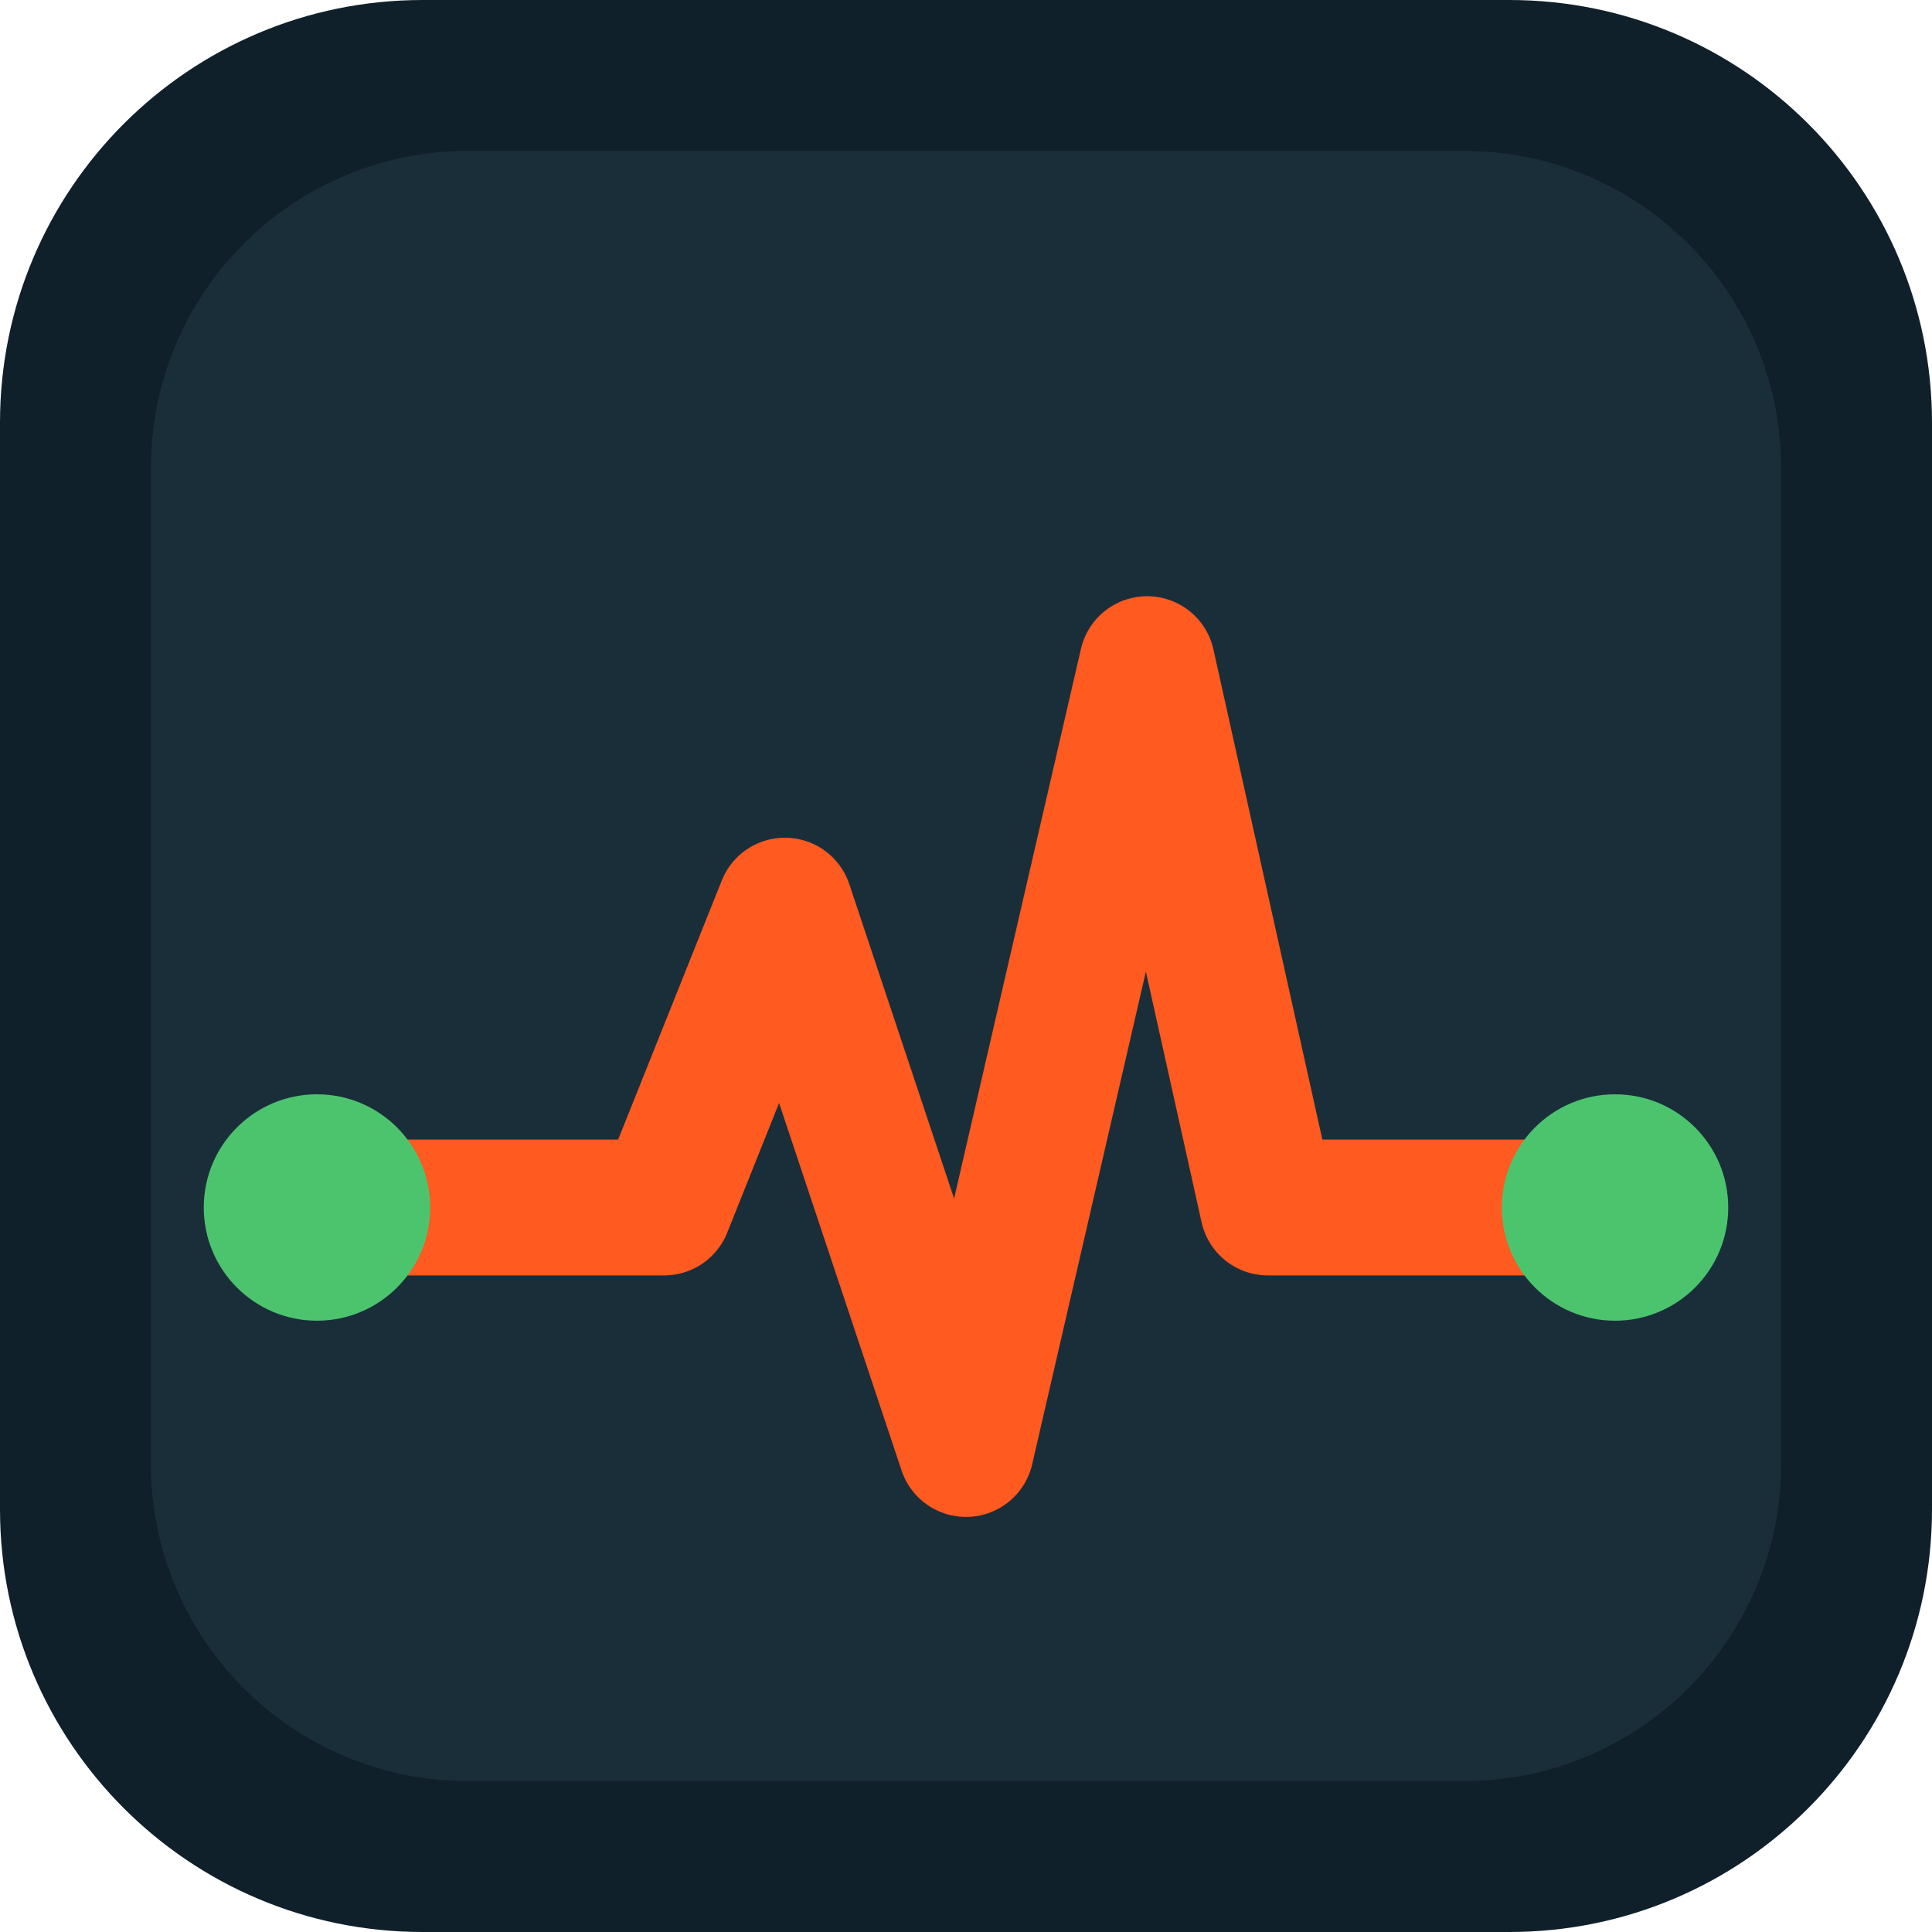
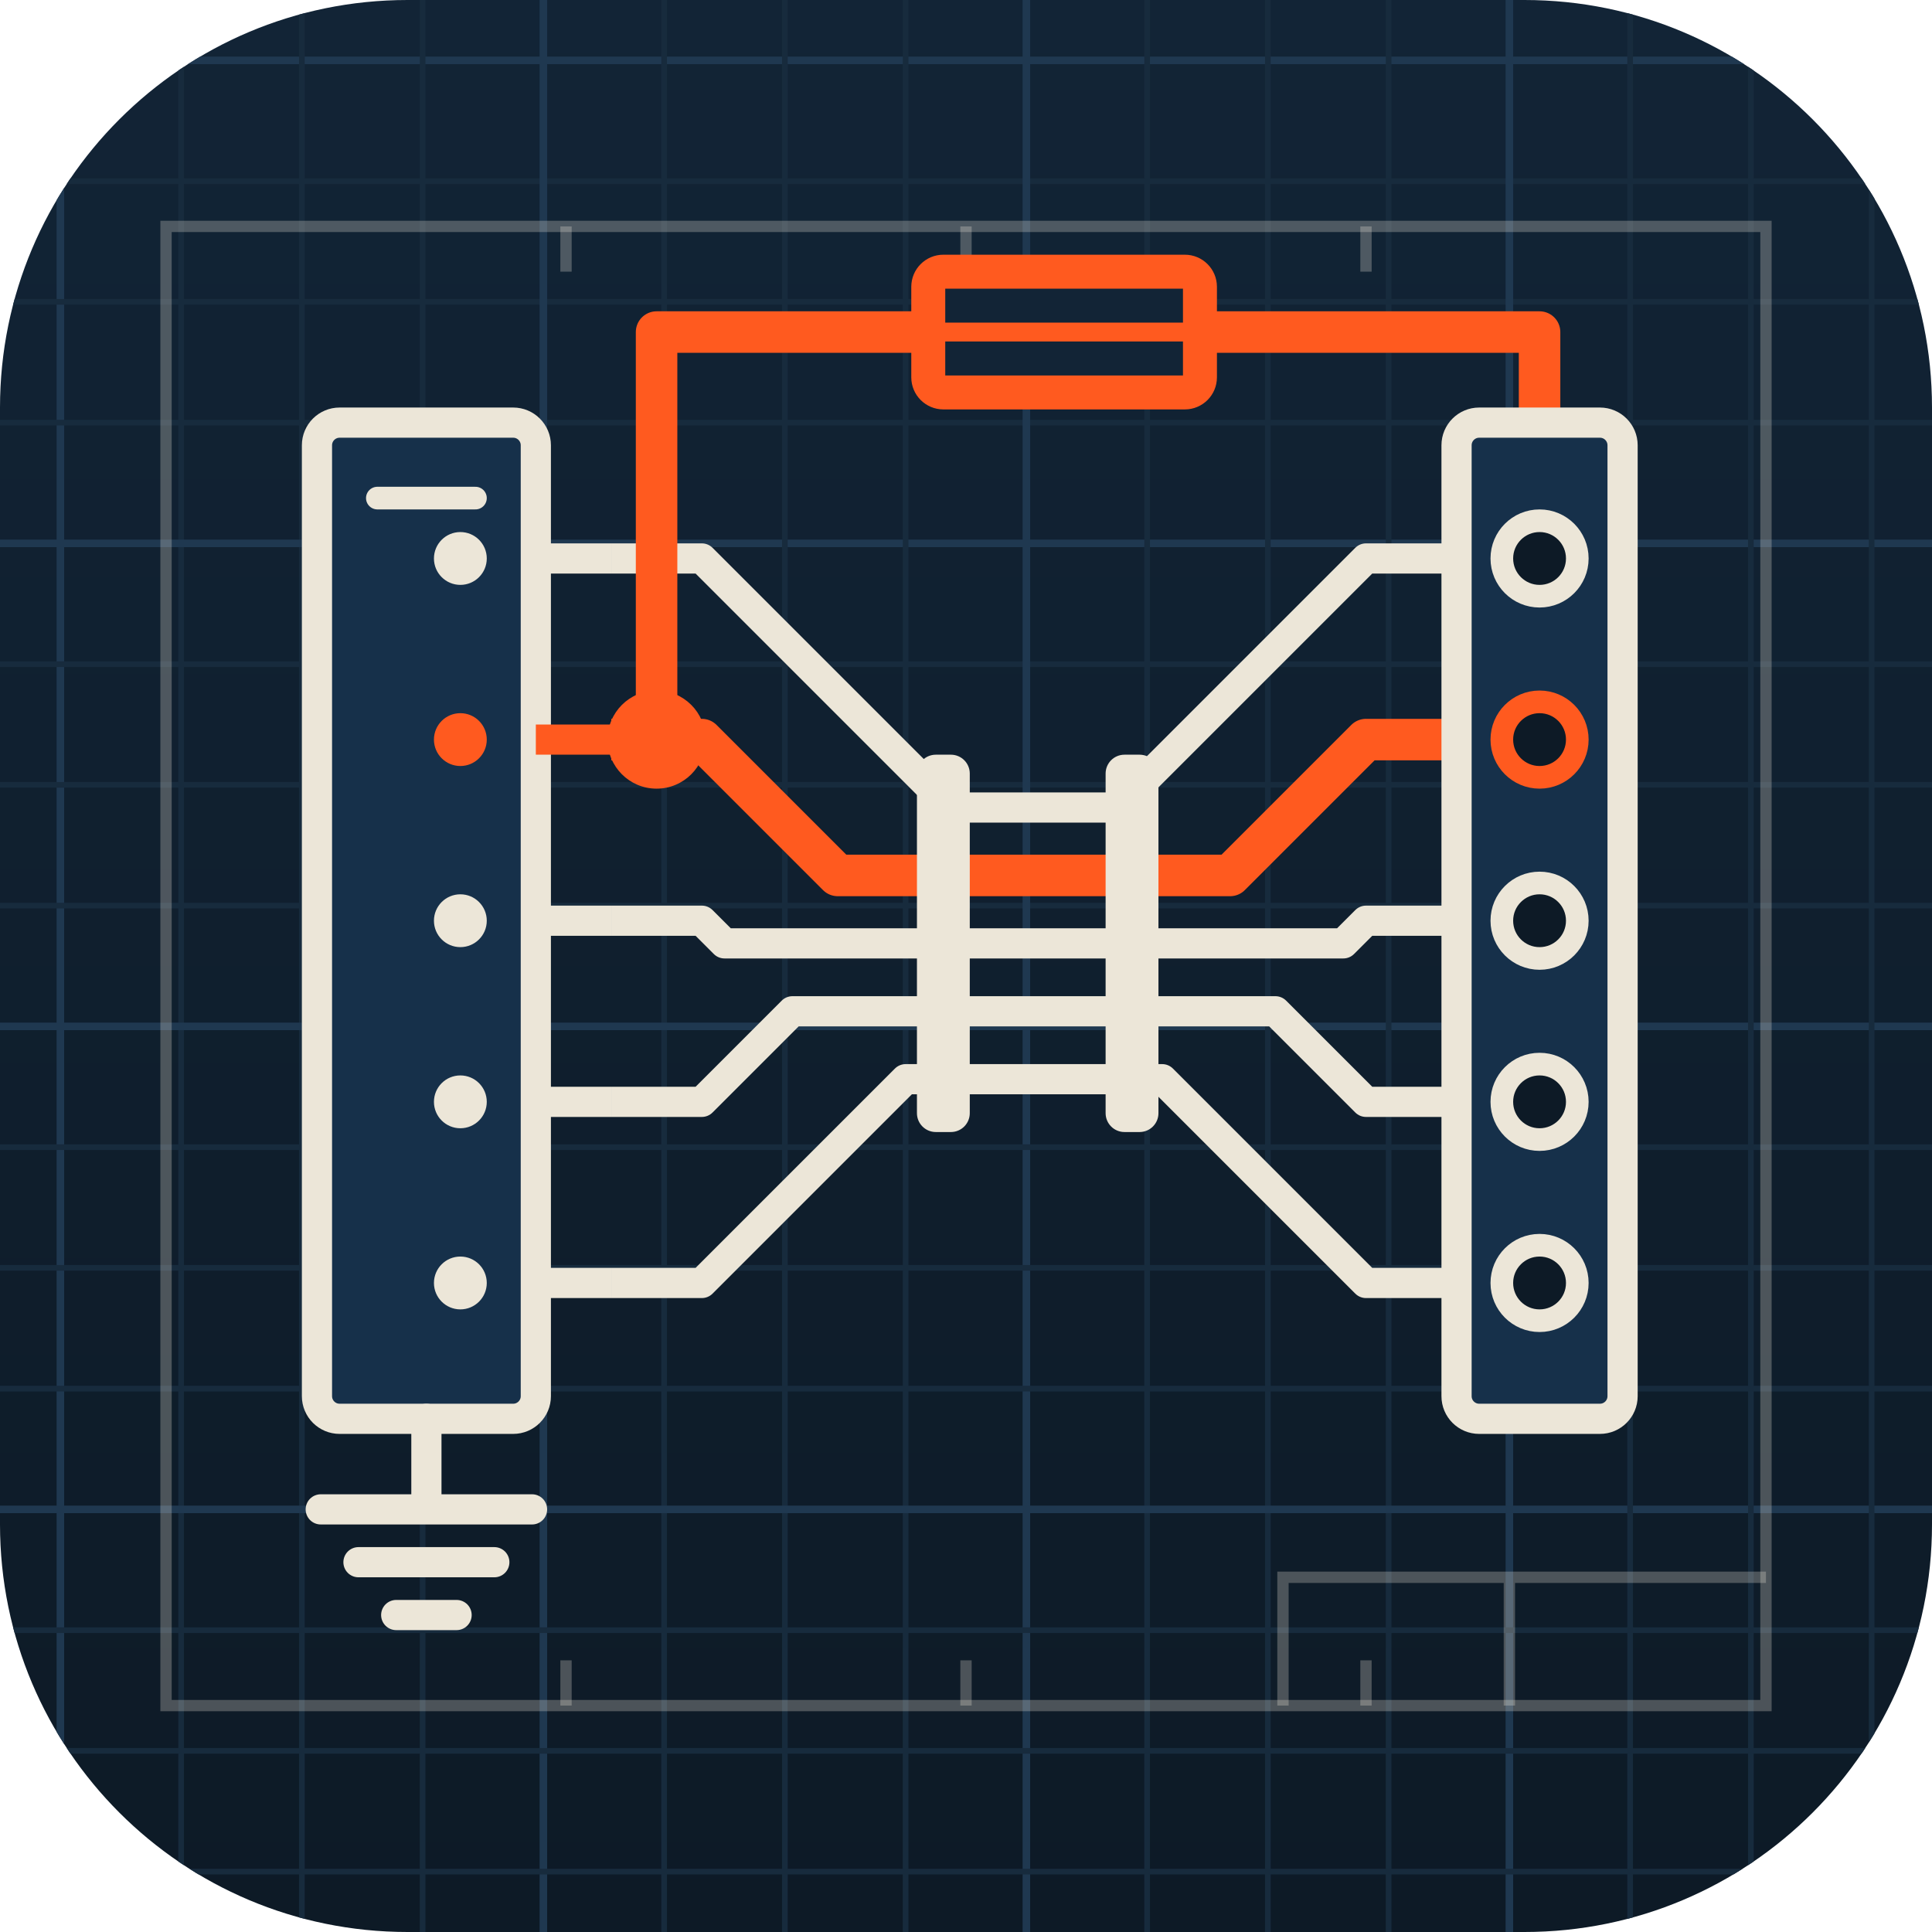
<svg xmlns="http://www.w3.org/2000/svg" viewBox="0 0 512 512">
-   <rect width="512" height="512" rx="112" fill="#10202a" />
-   <rect x="40" y="40" width="432" height="432" rx="84" fill="#1a2e3a" />
-   <path d="M84 320h92l32-80 48 144 48-208 32 144h92" fill="none" stroke="#ff5a1f" stroke-width="36" stroke-linecap="round" stroke-linejoin="round" />
-   <circle cx="84" cy="320" r="30" fill="#4cc46e" />
-   <circle cx="428" cy="320" r="30" fill="#4cc46e" />
+   <defs>
+     <linearGradient id="g" x1="0" y1="0" x2="0" y2="1">
+       <stop offset="0" stop-color="#122436" />
+       <stop offset="1" stop-color="#0d1a26" />
+     </linearGradient>
+     <clipPath id="c">
+       <rect width="512" height="512" rx="108" />
+     </clipPath>
+   </defs>
+   <g clip-path="url(#c)">
+     <rect width="512" height="512" fill="url(#g)" />
+     <path d="M16 0V512M0 16H512" stroke="#1f3850" stroke-width="2" />
+     <path d="M48 0V512M0 48H512" stroke="#172b3d" stroke-width="1.5" />
+     <path d="M80 0V512M0 80H512" stroke="#172b3d" stroke-width="1.5" />
+     <path d="M112 0V512M0 112H512" stroke="#172b3d" stroke-width="1.5" />
+     <path d="M144 0V512M0 144H512" stroke="#1f3850" stroke-width="2" />
+     <path d="M176 0V512M0 176H512" stroke="#172b3d" stroke-width="1.5" />
+     <path d="M208 0V512M0 208H512" stroke="#172b3d" stroke-width="1.5" />
+     <path d="M240 0V512M0 240H512" stroke="#172b3d" stroke-width="1.5" />
+     <path d="M272 0V512M0 272H512" stroke="#1f3850" stroke-width="2" />
+     <path d="M304 0V512M0 304H512" stroke="#172b3d" stroke-width="1.5" />
+     <path d="M336 0V512M0 336H512" stroke="#172b3d" stroke-width="1.5" />
+     <path d="M368 0V512M0 368H512" stroke="#172b3d" stroke-width="1.5" />
+     <path d="M400 0V512M0 400H512" stroke="#1f3850" stroke-width="2" />
+     <path d="M432 0V512M0 432H512" stroke="#172b3d" stroke-width="1.5" />
+     <path d="M464 0V512M0 464H512" stroke="#172b3d" stroke-width="1.5" />
+     <path d="M496 0V512M0 496H512" stroke="#172b3d" stroke-width="1.5" />
+     <g transform="translate(0.0 0.0) scale(1.0)">
+       <rect x="44" y="60" width="424" height="392" fill="none" stroke="#ece6d8" stroke-opacity=".28" stroke-width="3" />
+       <path d="M150 60v12M150 452v-12" stroke="#ece6d8" stroke-opacity=".28" stroke-width="3" />
+       <path d="M256 60v12M256 452v-12" stroke="#ece6d8" stroke-opacity=".28" stroke-width="3" />
+       <path d="M362 60v12M362 452v-12" stroke="#ece6d8" stroke-opacity=".28" stroke-width="3" />
+       <path d="M340 452v-34h128M400 418v34" fill="none" stroke="#ece6d8" stroke-opacity=".28" stroke-width="3" />
+       <rect x="84" y="112" width="58" height="264" rx="6" fill="#16304a" stroke="#ece6d8" stroke-width="8" />
+       <path d="M100 132h26" stroke="#ece6d8" stroke-width="6" stroke-linecap="round" />
+       <path d="M142 148H162" stroke="#ece6d8" stroke-width="8" />
+       <circle cx="122" cy="148" r="7" fill="#ece6d8" />
+       <path d="M142 196H162" stroke="#ff5a1f" stroke-width="8" />
+       <circle cx="122" cy="196" r="7" fill="#ff5a1f" />
+       <path d="M142 244H162" stroke="#ece6d8" stroke-width="8" />
+       <circle cx="122" cy="244" r="7" fill="#ece6d8" />
+       <path d="M142 292H162" stroke="#ece6d8" stroke-width="8" />
+       <circle cx="122" cy="292" r="7" fill="#ece6d8" />
+       <path d="M142 340H162" stroke="#ece6d8" stroke-width="8" />
+       <circle cx="122" cy="340" r="7" fill="#ece6d8" />
+       <path d="M162 148H186L252 214H296L362 148H386" fill="none" stroke="#ece6d8" stroke-width="8" stroke-linejoin="round" />
+       <path d="M162 244H186L192 250H356L362 244H386" fill="none" stroke="#ece6d8" stroke-width="8" stroke-linejoin="round" />
+       <path d="M162 292H186L210 268H338L362 292H386" fill="none" stroke="#ece6d8" stroke-width="8" stroke-linejoin="round" />
+       <path d="M162 340H186L240 286H308L362 340H386" fill="none" stroke="#ece6d8" stroke-width="8" stroke-linejoin="round" />
+       <path d="M162 196H186L222 232H326L362 196H386" fill="none" stroke="#ff5a1f" stroke-width="11" stroke-linejoin="round" />
+       <rect x="243" y="200" width="14" height="100" rx="5" fill="#ece6d8" />
+       <rect x="293" y="200" width="14" height="100" rx="5" fill="#ece6d8" />
+       <path d="M174 196V88H246M318 88H408V112" fill="none" stroke="#ff5a1f" stroke-width="11" stroke-linejoin="round" />
+       <rect x="246" y="72" width="72" height="32" rx="4" fill="#122436" stroke="#ff5a1f" stroke-width="9" />
+       <path d="M246 88H318" stroke="#ff5a1f" stroke-width="5" />
+       <circle cx="174" cy="196" r="13" fill="#ff5a1f" />
+       <rect x="386" y="112" width="44" height="264" rx="6" fill="#16304a" stroke="#ece6d8" stroke-width="8" />
+       <circle cx="408" cy="148" r="10" fill="#0d1a26" stroke="#ece6d8" stroke-width="6" />
+       <circle cx="408" cy="196" r="10" fill="#0d1a26" stroke="#ff5a1f" stroke-width="6" />
+       <circle cx="408" cy="244" r="10" fill="#0d1a26" stroke="#ece6d8" stroke-width="6" />
+       <circle cx="408" cy="292" r="10" fill="#0d1a26" stroke="#ece6d8" stroke-width="6" />
+       <circle cx="408" cy="340" r="10" fill="#0d1a26" stroke="#ece6d8" stroke-width="6" />
+       <path d="M113 376V400M85 400H141M95 414H131M105 428H121" stroke="#ece6d8" stroke-width="8" stroke-linecap="round" />
+     </g>
+   </g>
</svg>
